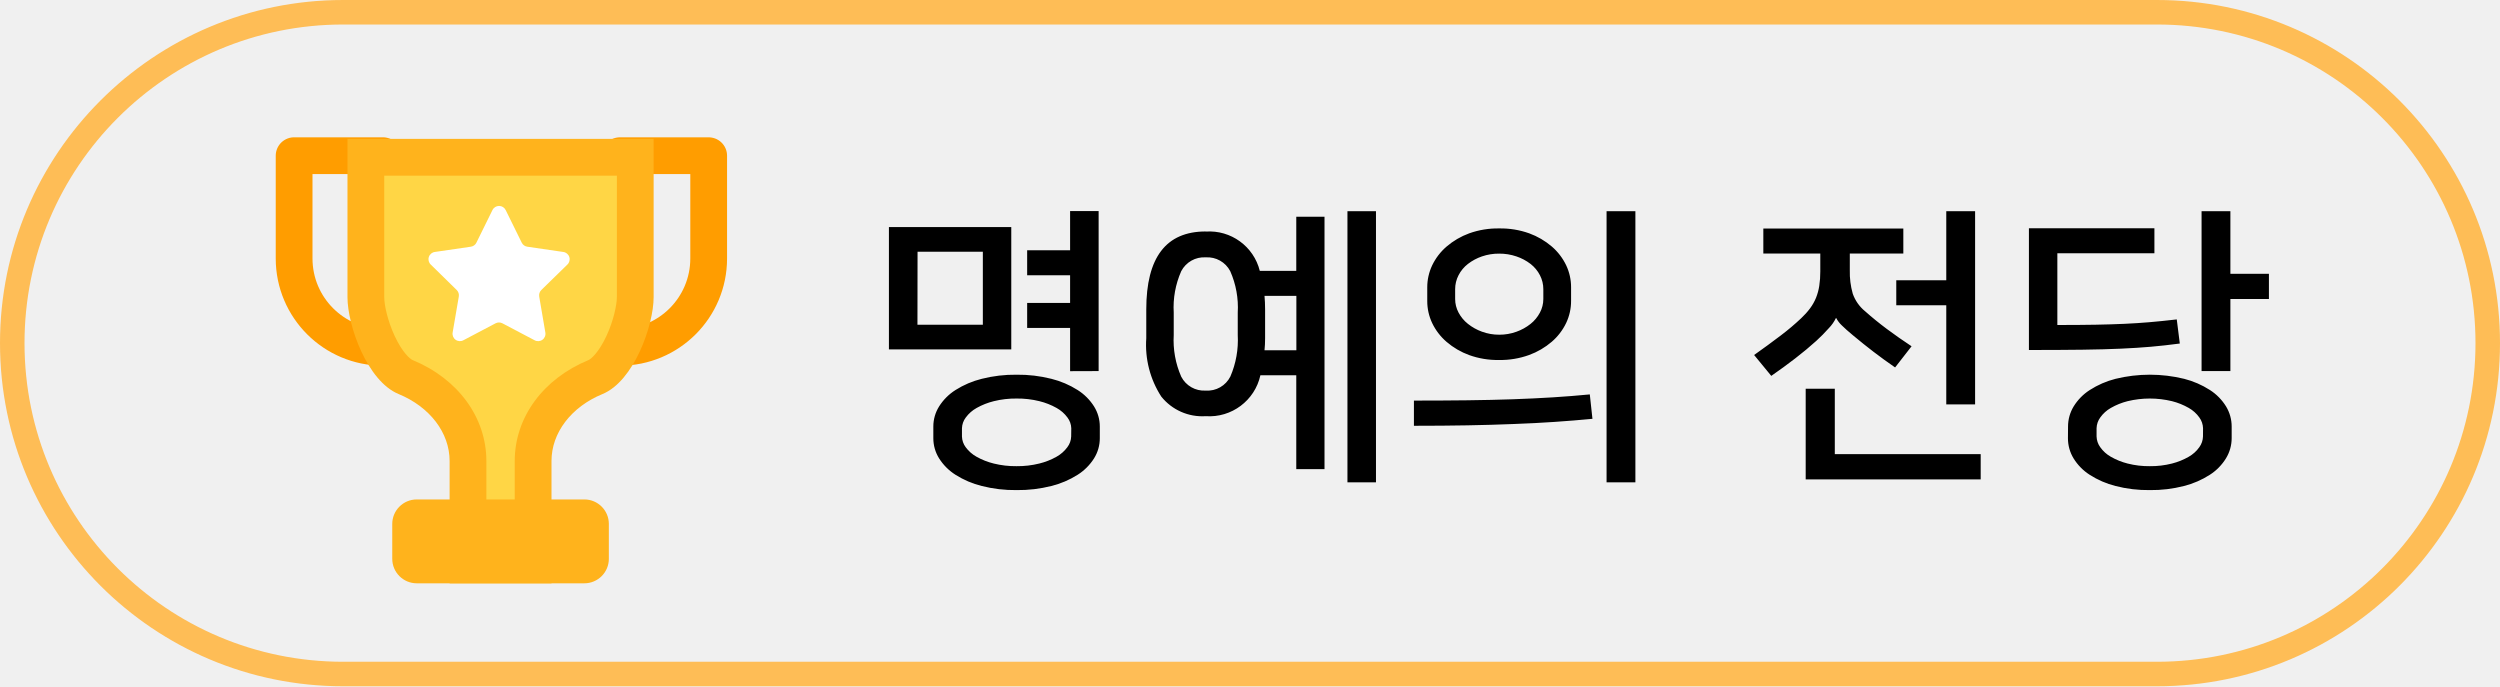
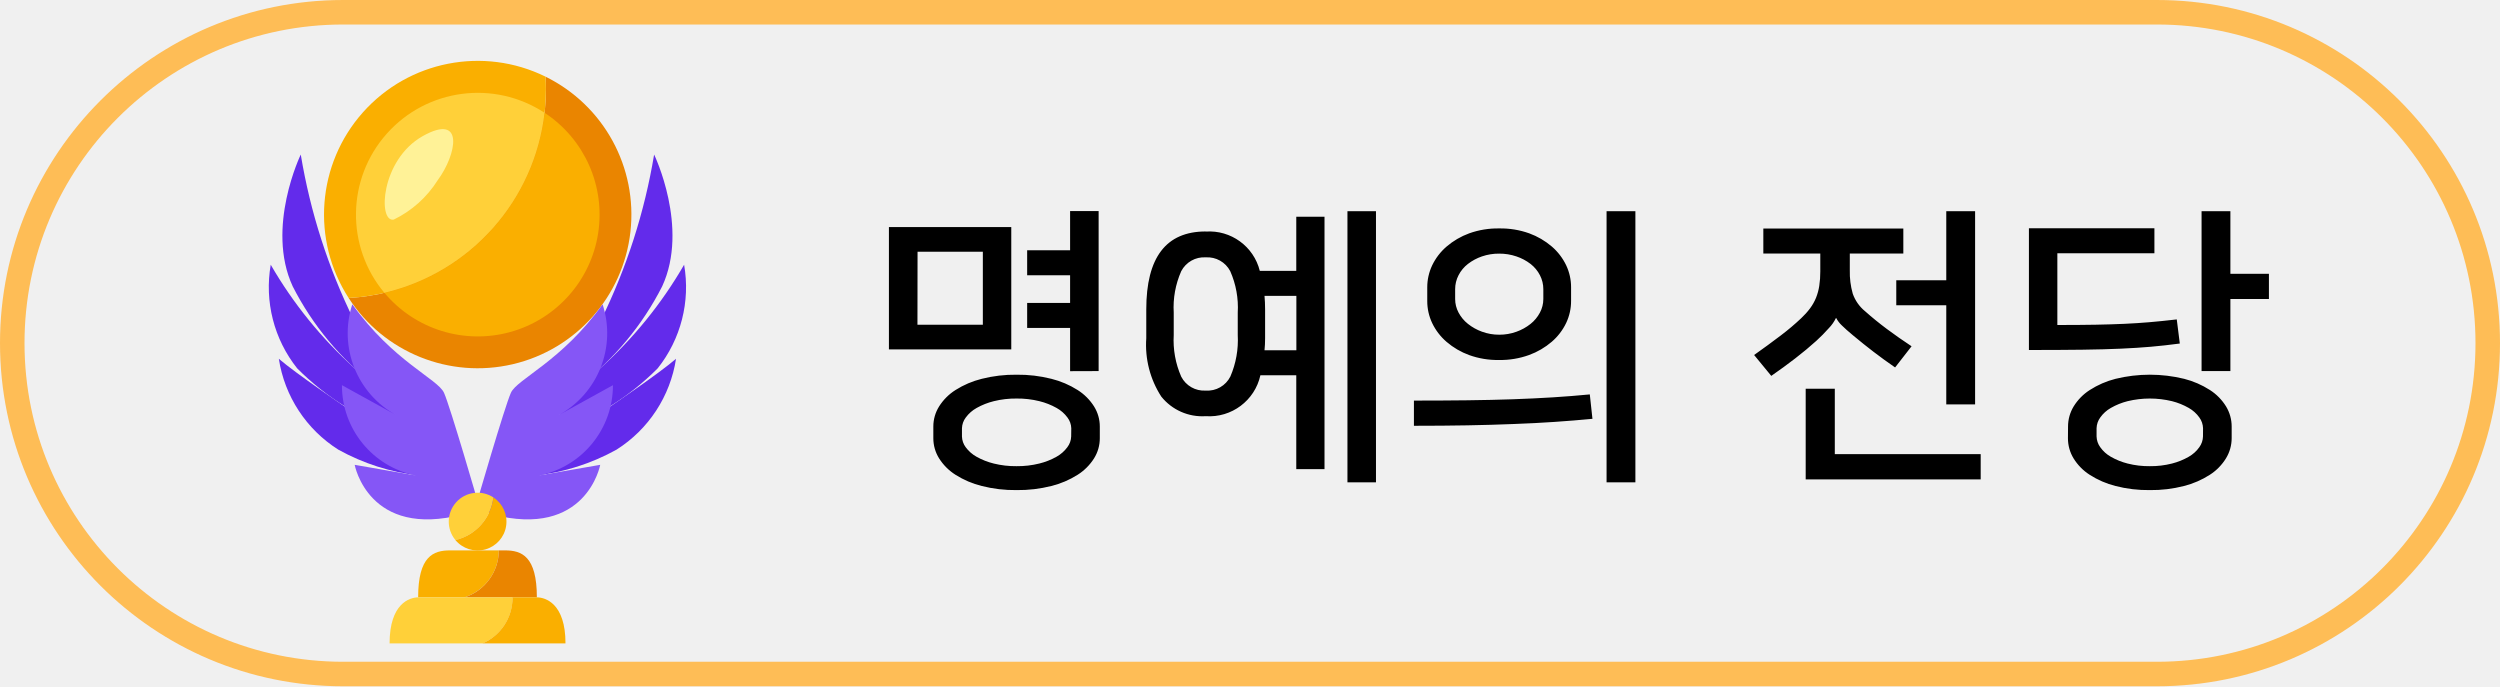
<svg xmlns="http://www.w3.org/2000/svg" id="benefit" width="102" height="28" viewBox="0 0 102 28">
  <defs>
    <style>
-             .cls-3,.cls-8{fill:none}.cls-3{stroke:#ff9d00;stroke-width:1.5px;stroke-linecap:round;stroke-linejoin:round}.cls-7{stroke:none}
+             .cls-2{fill:#ea8500}.cls-3{fill:#faaf00}.cls-4{fill:#ffd039}.cls-5{fill:#632beb}.cls-6{fill:#8556f6}
        </style>
  </defs>
  <path id="패스_21241" d="M-25.92-.6a1.542 1.542 0 0 1 .234-.816 2.152 2.152 0 0 1 .672-.672 3.642 3.642 0 0 1 1.068-.456 5.526 5.526 0 0 1 1.422-.168 5.526 5.526 0 0 1 1.422.168 3.642 3.642 0 0 1 1.068.456 2.152 2.152 0 0 1 .672.672 1.542 1.542 0 0 1 .234.816v.48a1.542 1.542 0 0 1-.234.82 2.152 2.152 0 0 1-.672.672 3.642 3.642 0 0 1-1.068.456 5.526 5.526 0 0 1-1.422.168 5.526 5.526 0 0 1-1.422-.168 3.642 3.642 0 0 1-1.068-.456A2.152 2.152 0 0 1-25.686.7a1.542 1.542 0 0 1-.234-.82zm3.18-3.144h-4.992v-4.992h4.992zm2.4.888V-4.62h-1.752v-1.02h1.752v-1.128h-1.752v-1.02h1.752v-1.6h1.164v6.528zm.048 2.328a.761.761 0 0 0-.156-.438 1.38 1.38 0 0 0-.444-.39 2.792 2.792 0 0 0-.7-.276 3.688 3.688 0 0 0-.93-.108 3.688 3.688 0 0 0-.93.108 2.792 2.792 0 0 0-.7.276 1.38 1.38 0 0 0-.444.39.761.761 0 0 0-.156.438v.336a.761.761 0 0 0 .152.438 1.38 1.38 0 0 0 .444.39 2.792 2.792 0 0 0 .7.276 3.688 3.688 0 0 0 .93.108 3.688 3.688 0 0 0 .93-.108 2.792 2.792 0 0 0 .7-.276 1.38 1.38 0 0 0 .444-.39.761.761 0 0 0 .156-.438zm-6.276-4.224h2.668v-2.976h-2.664zm11.76-3.8A2.122 2.122 0 0 1-12.6-6.948h1.488v-2.208h1.152V1.14h-1.152v-3.828h-1.464a2.135 2.135 0 0 1-2.232 1.668 2.142 2.142 0 0 1-1.812-.8 3.879 3.879 0 0 1-.612-2.38v-1.176q0-3.18 2.424-3.18zM-7.86 1.68h-1.164V-9.384h1.164zm-6.948-3.744A1.046 1.046 0 0 0-13.8-2.64a3.766 3.766 0 0 0 .3-1.692v-.912a3.656 3.656 0 0 0-.306-1.692 1.053 1.053 0 0 0-1-.564 1.053 1.053 0 0 0-1 .564 3.656 3.656 0 0 0-.306 1.692v.912a3.7 3.7 0 0 0 .306 1.7 1.051 1.051 0 0 0 .998.568zm2.424-2.136q0 .132-.006.252t-.018.24h1.3v-2.22h-1.3q.012.132.018.27t.006.282zm9.552.888a3.445 3.445 0 0 1-1.224-.2 2.993 2.993 0 0 1-.924-.54 2.349 2.349 0 0 1-.588-.768 2.084 2.084 0 0 1-.2-.9v-.552a2.084 2.084 0 0 1 .2-.9 2.349 2.349 0 0 1 .588-.768 2.993 2.993 0 0 1 .924-.54 3.445 3.445 0 0 1 1.224-.2 3.445 3.445 0 0 1 1.224.2 2.993 2.993 0 0 1 .924.54 2.349 2.349 0 0 1 .584.764 2.084 2.084 0 0 1 .2.9v.552a2.084 2.084 0 0 1-.2.9 2.349 2.349 0 0 1-.588.768 2.993 2.993 0 0 1-.924.54 3.445 3.445 0 0 1-1.22.204zm0-1.032a2.038 2.038 0 0 0 .7-.12 2 2 0 0 0 .576-.318 1.456 1.456 0 0 0 .384-.462 1.176 1.176 0 0 0 .14-.556v-.4a1.236 1.236 0 0 0-.138-.57 1.374 1.374 0 0 0-.384-.462 1.976 1.976 0 0 0-.576-.306 2.135 2.135 0 0 0-.7-.114 2.12 2.12 0 0 0-.708.114 1.993 1.993 0 0 0-.57.306 1.374 1.374 0 0 0-.384.462 1.236 1.236 0 0 0-.138.57v.4a1.176 1.176 0 0 0 .138.552 1.456 1.456 0 0 0 .384.462 2.019 2.019 0 0 0 .57.318 2.024 2.024 0 0 0 .706.124zM.972-.912Q.216-.84-.576-.786T-2.25-.7q-.882.036-1.884.054t-2.178.018v-1.028q1.188 0 2.178-.012t1.854-.042q.864-.03 1.632-.078t1.512-.12zm.576 2.592V-9.384h1.176V1.68zm9.36-6.708a1.586 1.586 0 0 1-.294.42 6.874 6.874 0 0 1-.51.516q-.384.348-.858.714t-.978.714l-.7-.852q.576-.408 1.092-.8a10.029 10.029 0 0 0 .828-.7 3.059 3.059 0 0 0 .366-.408 1.963 1.963 0 0 0 .24-.426 2.217 2.217 0 0 0 .132-.486 3.761 3.761 0 0 0 .042-.588v-.732H7.944v-1.02h5.712v1.02h-2.184v.684a3.2 3.2 0 0 0 .12.954 1.615 1.615 0 0 0 .5.714q.432.384.9.732t1 .7l-.672.864q-.468-.324-.876-.636T11.6-4.32q-.276-.228-.45-.4a1.129 1.129 0 0 1-.234-.306zm4.5 3.528v-4.044h-2.04v-1.02h2.04v-2.82h1.176V-1.5zM10.86.528h5.952V1.56h-7.14v-3.7h1.188zM20.376-.6a1.573 1.573 0 0 1 .228-.816 2.108 2.108 0 0 1 .66-.672 3.571 3.571 0 0 1 1.05-.456 5.9 5.9 0 0 1 2.8 0 3.571 3.571 0 0 1 1.05.456 2.108 2.108 0 0 1 .66.672 1.573 1.573 0 0 1 .228.816v.48a1.573 1.573 0 0 1-.232.82 2.108 2.108 0 0 1-.66.672 3.571 3.571 0 0 1-1.05.456 5.336 5.336 0 0 1-1.4.168 5.336 5.336 0 0 1-1.4-.168 3.571 3.571 0 0 1-1.05-.456A2.108 2.108 0 0 1 20.6.7a1.573 1.573 0 0 1-.228-.816zm4.56-3.384q-.636.084-1.188.132t-1.224.078q-.672.03-1.56.042t-2.184.012v-4.968h5.12v1.02h-3.96v2.928q.924 0 1.566-.012t1.17-.036q.528-.024 1.02-.066t1.116-.114zm.948 3.456a.781.781 0 0 0-.15-.438 1.33 1.33 0 0 0-.432-.39 2.708 2.708 0 0 0-.684-.276 3.854 3.854 0 0 0-1.812 0 2.708 2.708 0 0 0-.684.276 1.33 1.33 0 0 0-.432.39.781.781 0 0 0-.15.438v.336a.781.781 0 0 0 .15.438 1.33 1.33 0 0 0 .432.39 2.708 2.708 0 0 0 .684.276 3.5 3.5 0 0 0 .906.108 3.5 3.5 0 0 0 .906-.108A2.708 2.708 0 0 0 25.3.636a1.33 1.33 0 0 0 .432-.39.781.781 0 0 0 .15-.438zM28.572-5.8H27v2.94h-1.176v-6.524H27v2.556h1.572z" transform="translate(64 18)" />
  <g id="사각형_9753" fill="none" stroke="#febd56">
-     <rect width="102" height="28" class="cls-7" rx="14" />
-     <rect width="101" height="27" x=".5" y=".5" class="cls-8" rx="13.5" />
+     <rect width="102" height="28" stroke="none" rx="14" />
+     <rect width="101" height="27" x=".5" y=".5" rx="13.5" />
  </g>
-   <g id="그룹_32687" transform="translate(793 120)">
-     <g id="그룹_32686" transform="translate(-781 -114.334)">
-       <path id="사각형_3518" d="M0 0h3.623v7.817A3.623 3.623 0 0 1 0 4.195V0z" class="cls-3" transform="translate(0 .686)" />
-       <path id="사각형_3519" d="M3.623 0v7.817H0V3.623A3.623 3.623 0 0 1 3.623 0z" class="cls-3" transform="rotate(180 8.457 4.252)" />
-       <g id="패스_10704" fill="#ffd645" stroke-linecap="round" stroke-linejoin="round">
-         <path d="M169.775 86.511h-2.657v-4.239c0-1.466-.976-2.78-2.548-3.427-.878-.362-1.619-2.26-1.619-3.26v-5.707h10.991v5.708c0 1-.741 2.897-1.62 3.259-1.571.647-2.547 1.96-2.547 3.427v4.24z" class="cls-7" transform="translate(-160.024 -69.128)" />
-         <path fill="#ffb31c" d="M163.701 70.628v4.958c0 .332.145.98.423 1.579.322.694.638.947.732.986 1.858.766 3.012 2.345 3.012 4.121v3.49h1.157v-3.49c0-1.776 1.154-3.355 3.012-4.12.094-.04.41-.293.732-.987.278-.598.423-1.247.423-1.58v-4.957h-9.491m-1.5-1.5h12.491v6.458c0 1.152-.804 3.425-2.084 3.952-1.28.527-2.083 1.582-2.083 2.734v4.99h-4.157v-4.99c0-1.152-.803-2.207-2.083-2.734-1.28-.527-2.084-2.8-2.084-3.952v-6.458z" transform="translate(-160.024 -69.128)" />
-       </g>
-       <rect id="사각형_3517" width="8.837" height="3.422" fill="#ffb31c" rx="1" transform="translate(4.004 14.711)" />
-       <path id="패스_16114" fill="#fff" d="M692.253 408.773l.654 1.328a.3.3 0 0 0 .229.167l1.462.213a.3.3 0 0 1 .168.519l-1.058 1.033a.305.305 0 0 0-.087.269l.249 1.46a.3.3 0 0 1-.441.321l-1.308-.689a.3.3 0 0 0-.283 0l-1.308.689a.3.3 0 0 1-.44-.321l.25-1.46a.3.3 0 0 0-.087-.269L689.2 411a.3.3 0 0 1 .168-.519l1.462-.213a.3.3 0 0 0 .229-.167l.654-1.328a.3.3 0 0 1 .54 0z" transform="translate(-683.621 -405.868)" />
+   <g id="그룹_32826" transform="translate(-66.638 -618.073)">
+     <g id="그룹_32826-2" transform="translate(79.859 620.558)">
+       <path id="패스_21332" d="M120.06 627.354c.01.167.017.336.017.505a8.539 8.539 0 0 1-8.049 8.525 6.27 6.27 0 1 0 8.032-9.03z" class="cls-2" transform="translate(-111.024 -626.711)" />
+       <path id="패스_21333" d="M110.459 621.706c0-.17-.007-.338-.017-.506a6.27 6.27 0 0 0-8.032 9.031 8.539 8.539 0 0 0 8.049-8.525z" class="cls-3" transform="translate(-101.406 -620.558)" />
    </g>
+     <g id="그룹_32827" transform="translate(81.161 621.86)">
+       <path id="패스_21334" d="M122.867 635.14a4.969 4.969 0 0 0-6.535 7.345 8.544 8.544 0 0 0 6.535-7.345z" class="cls-4" transform="translate(-115.172 -634.325)" />
+       <path id="패스_21335" d="M133.984 642.947a8.544 8.544 0 0 1-6.535 7.345 4.969 4.969 0 1 0 6.535-7.345z" class="cls-3" transform="translate(-126.288 -642.132)" />
+     </g>
+     <g id="그룹_32828" transform="translate(83.703 640.53)">
+       <path id="패스_21336" d="M145.342 831.8h-1.992c-.677 0-1.3.234-1.3 1.915h1.893a2.024 2.024 0 0 0 1.399-1.915z" class="cls-3" transform="translate(-142.055 -831.801)" />
+       <path id="패스_21337" d="M163.726 831.8h-.256a2.024 2.024 0 0 1-1.394 1.915h2.946c0-1.68-.622-1.915-1.296-1.915z" class="cls-2" transform="translate(-160.183 -831.801)" />
+     </g>
+     <g id="그룹_32829" transform="translate(82.532 642.445)">
+       <path id="패스_21338" d="M134.689 852.075v-.02h-3.847c-.35 0-1.171.247-1.171 1.878h3.8a2.024 2.024 0 0 0 1.218-1.858z" class="cls-4" transform="translate(-129.67 -852.055)" />
+       <path id="패스_21339" d="M172.054 852.055h-.992v.02a2.024 2.024 0 0 1-1.221 1.858h3.382c.002-1.633-.823-1.878-1.169-1.878z" class="cls-3" transform="translate(-166.045 -852.055)" />
+     </g>
+     <g id="그룹_32830" transform="translate(86.065 624.378)">
+       <path id="패스_21340" d="M214.783 660.96a24.312 24.312 0 0 1-2.169 6.76l-.865 2.667a11.935 11.935 0 0 0 3.362-4.047c1.112-2.402-.328-5.38-.328-5.38z" class="cls-5" transform="translate(-207.522 -660.96)" />
+       <path id="패스_21341" d="M206.406 708.509a17.374 17.374 0 0 1-3.436 4.237l-1.46 1.262-.365 1.334a10.739 10.739 0 0 0 4.183-2.606 5.323 5.323 0 0 0 1.078-4.227z" class="cls-5" transform="translate(-197.921 -704.013)" />
+       <path id="패스_21342" d="M195.874 751.027s-2.323 1.49-2.378 1.474l-.658 1.343a8.827 8.827 0 0 0 3.288-1.053 5.348 5.348 0 0 0 2.428-3.708c-.696.602-2.68 1.944-2.68 1.944z" class="cls-5" transform="translate(-190.399 -740.75)" />
+       <path id="패스_21343" d="M172.622 728.882l-2.214 1.222a3.811 3.811 0 0 0 1.792-4.522c-1.665 2.326-3.486 3.044-3.741 3.61s-1.417 4.569-1.417 4.584l.637.375c3.861 1.013 4.424-2.019 4.424-2.019l-2.494.433a3.748 3.748 0 0 0 3.013-3.683z" class="cls-6" transform="translate(-167.041 -719.472)" />
+     </g>
+     <g id="그룹_32831" transform="translate(77.61 624.378)">
+       <path id="패스_21344" d="M84.176 660.96a24.312 24.312 0 0 0 2.169 6.76l.865 2.667a11.933 11.933 0 0 1-3.362-4.047c-1.112-2.402.328-5.38.328-5.38z" class="cls-5" transform="translate(-82.877 -660.96)" />
+       <path id="패스_21345" d="M77.684 708.509a17.377 17.377 0 0 0 3.436 4.237l1.46 1.262.365 1.334a10.738 10.738 0 0 1-4.183-2.606 5.323 5.323 0 0 1-1.078-4.227z" class="cls-5" transform="translate(-77.61 -704.013)" />
+       <path id="패스_21346" d="M84.578 751.027s2.324 1.49 2.378 1.474l.657 1.343a8.827 8.827 0 0 1-3.288-1.053 5.348 5.348 0 0 1-2.428-3.708c.697.602 2.681 1.944 2.681 1.944z" class="cls-5" transform="translate(-81.493 -740.75)" />
+       <path id="패스_21347" d="M109.117 728.882l2.214 1.222a3.811 3.811 0 0 1-1.791-4.522c1.665 2.326 3.486 3.044 3.741 3.61s1.417 4.569 1.417 4.584l-.637.375c-3.861 1.013-4.424-2.019-4.424-2.019l2.494.433a3.747 3.747 0 0 1-3.014-3.683z" class="cls-6" transform="translate(-106.138 -719.472)" />
+     </g>
+     <g id="그룹_32832" transform="translate(84.944 638.174)">
+       <path id="패스_21348" d="M157.009 807.077a1.178 1.178 0 0 0-1.549 1.74 2.024 2.024 0 0 0 1.549-1.74z" class="cls-4" transform="translate(-155.185 -806.884)" />
+       <path id="패스_21349" d="M159.635 808.929a2.024 2.024 0 0 1-1.549 1.74 1.178 1.178 0 1 0 1.549-1.74z" class="cls-3" transform="translate(-157.812 -808.736)" />
+     </g>
+     <path id="패스_21350" fill="#fff297" d="M127.947 653.681c-.654.123-.538-2.439 1.184-3.407s1.381.76.61 1.8a4.364 4.364 0 0 1-1.794 1.607z" transform="translate(-45.245 -26.648)" />
  </g>
</svg>
